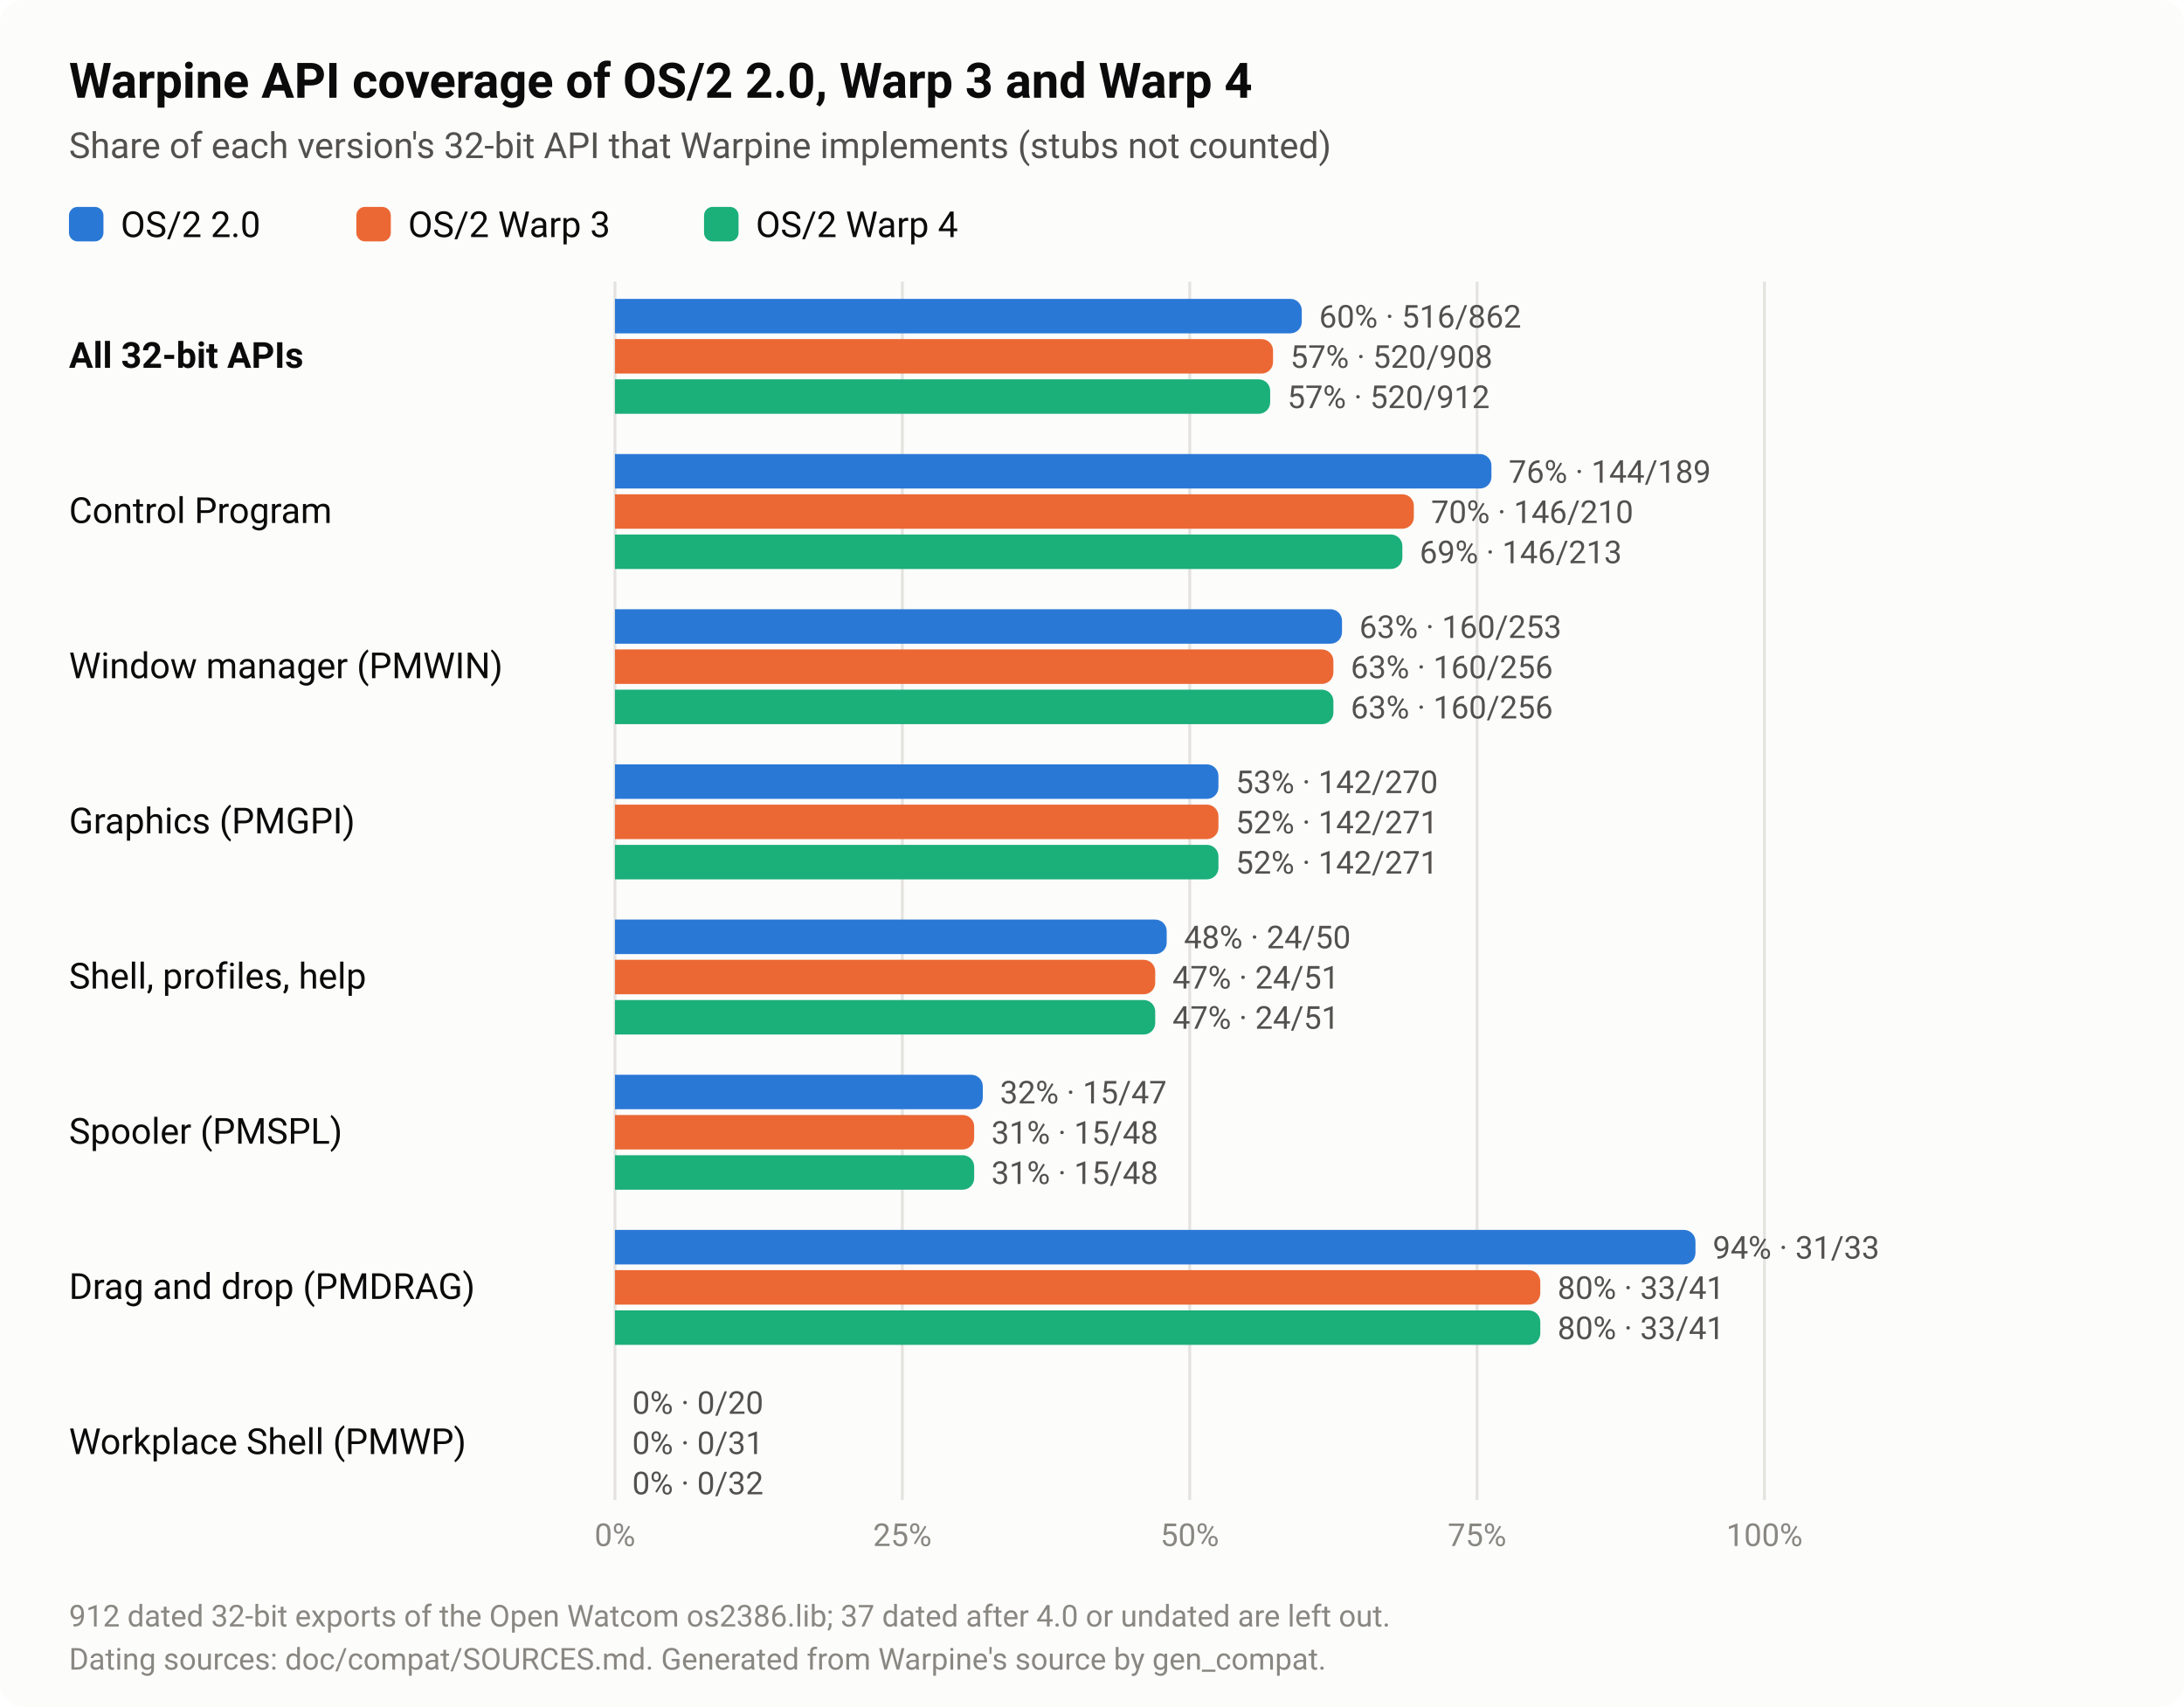
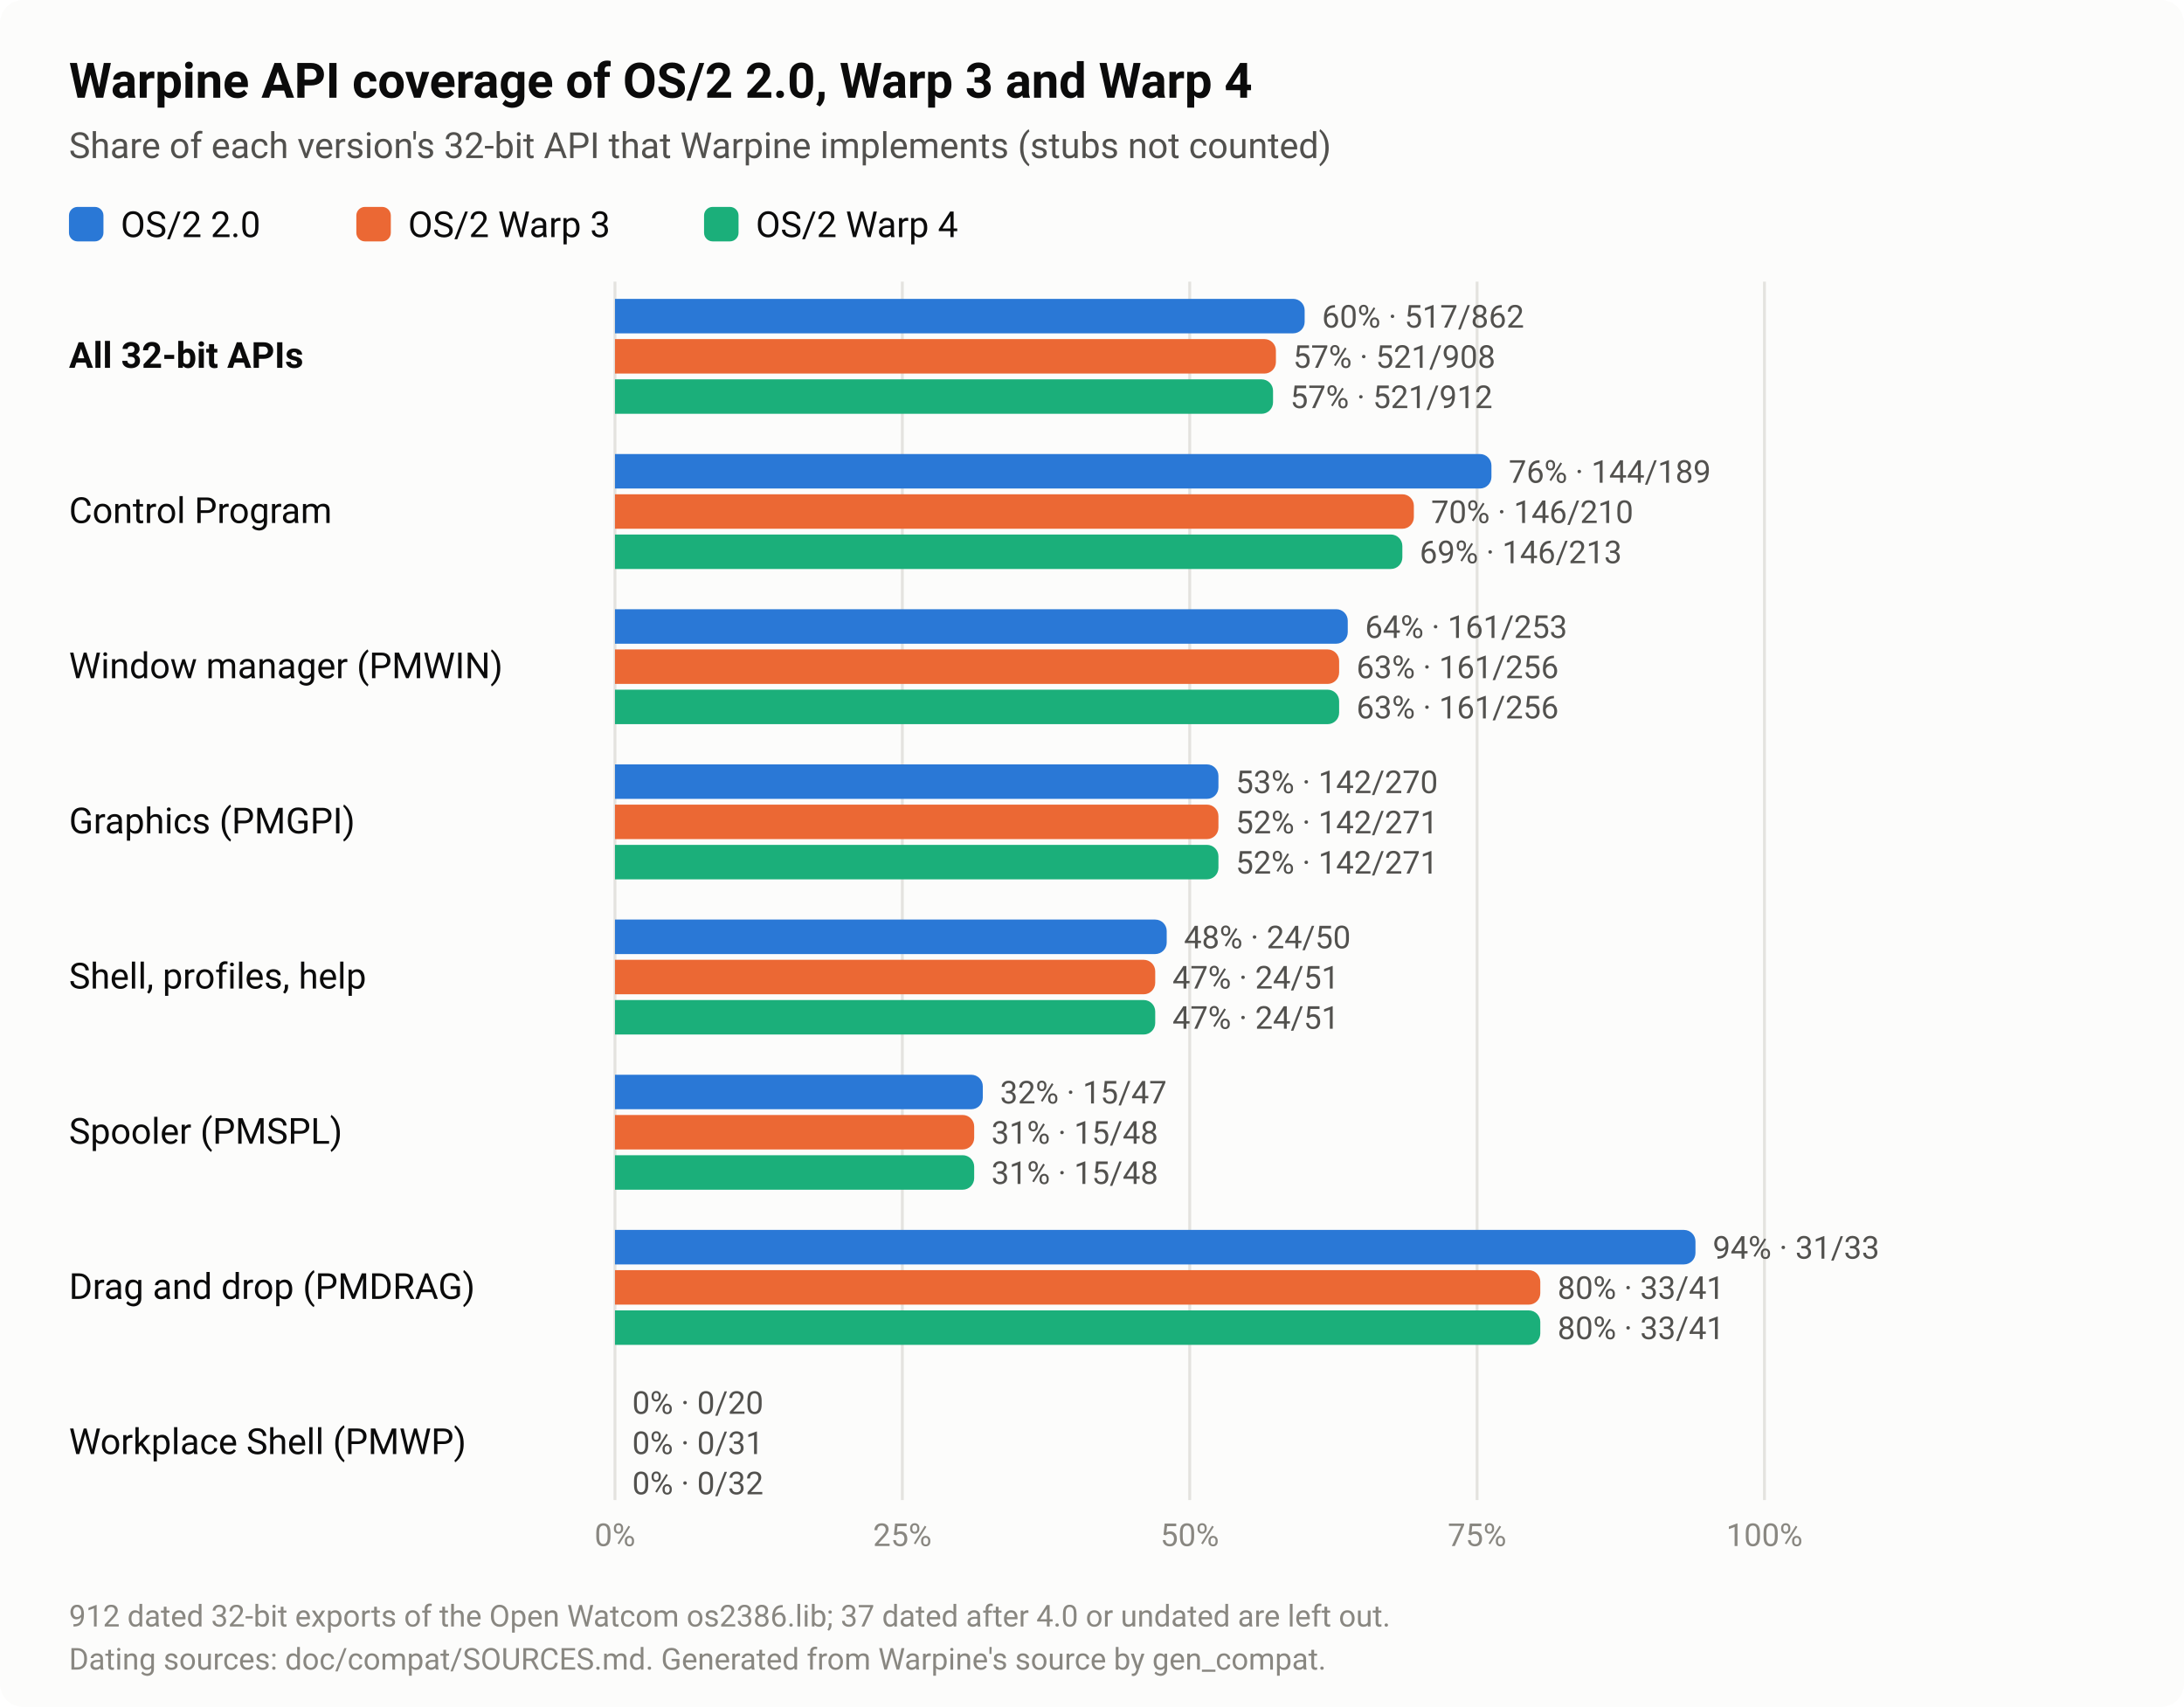
<svg xmlns="http://www.w3.org/2000/svg" width="760" height="594" viewBox="0 0 760 594" role="img" aria-labelledby="t d" font-family="system-ui, -apple-system, 'Segoe UI', Roboto, 'Helvetica Neue', Arial, sans-serif">
  <rect width="760" height="594" rx="8" fill="#fcfcfb" />
  <text x="24" y="34" font-size="17" font-weight="600" fill="#0b0b0b">Warpine API coverage of OS/2 2.0, Warp 3 and Warp 4</text>
  <text x="24" y="55" font-size="12.5" fill="#52514e">Share of each version's 32-bit API that Warpine implements (stubs not counted)</text>
  <rect x="24" y="72" width="12" height="12" rx="3" fill="#2a78d6" />
  <text x="42" y="82.5" font-size="12.5" fill="#0b0b0b">OS/2 2.0</text>
  <rect x="124" y="72" width="12" height="12" rx="3" fill="#eb6834" />
  <text x="142" y="82.5" font-size="12.5" fill="#0b0b0b">OS/2 Warp 3</text>
  <rect x="245" y="72" width="12" height="12" rx="3" fill="#1baf7a" />
  <text x="263" y="82.5" font-size="12.5" fill="#0b0b0b">OS/2 Warp 4</text>
  <line x1="214" y1="98" x2="214" y2="522" stroke="#e4e3df" stroke-width="1" />
  <text x="214" y="538" font-size="11" text-anchor="middle" fill="#898781">0%</text>
  <line x1="314" y1="98" x2="314" y2="522" stroke="#e4e3df" stroke-width="1" />
  <text x="314" y="538" font-size="11" text-anchor="middle" fill="#898781">25%</text>
  <line x1="414" y1="98" x2="414" y2="522" stroke="#e4e3df" stroke-width="1" />
  <text x="414" y="538" font-size="11" text-anchor="middle" fill="#898781">50%</text>
  <line x1="514" y1="98" x2="514" y2="522" stroke="#e4e3df" stroke-width="1" />
  <text x="514" y="538" font-size="11" text-anchor="middle" fill="#898781">75%</text>
  <line x1="614" y1="98" x2="614" y2="522" stroke="#e4e3df" stroke-width="1" />
  <text x="614" y="538" font-size="11" text-anchor="middle" fill="#898781">100%</text>
  <text x="24" y="128" font-size="12.5" font-weight="600" fill="#0b0b0b">All 32-bit APIs</text>
-   <path d="M214 104h235a4 4 0 0 1 4 4v4a4 4 0 0 1 -4 4h-235z" fill="#2a78d6" />
-   <text x="459" y="114" font-size="11" fill="#52514e">60% · 516/862</text>
-   <path d="M214 118h225a4 4 0 0 1 4 4v4a4 4 0 0 1 -4 4h-225z" fill="#eb6834" />
-   <text x="449" y="128" font-size="11" fill="#52514e">57% · 520/908</text>
-   <path d="M214 132h224a4 4 0 0 1 4 4v4a4 4 0 0 1 -4 4h-224z" fill="#1baf7a" />
-   <text x="448" y="142" font-size="11" fill="#52514e">57% · 520/912</text>
+   <path d="M214 104h236a4 4 0 0 1 4 4v4a4 4 0 0 1 -4 4h-236z" fill="#2a78d6" />
+   <text x="460" y="114" font-size="11" fill="#52514e">60% · 517/862</text>
+   <path d="M214 118h226a4 4 0 0 1 4 4v4a4 4 0 0 1 -4 4h-226z" fill="#eb6834" />
+   <text x="450" y="128" font-size="11" fill="#52514e">57% · 521/908</text>
+   <path d="M214 132h225a4 4 0 0 1 4 4v4a4 4 0 0 1 -4 4h-225z" fill="#1baf7a" />
+   <text x="449" y="142" font-size="11" fill="#52514e">57% · 521/912</text>
  <text x="24" y="182" font-size="12.5" font-weight="400" fill="#0b0b0b">Control Program</text>
  <path d="M214 158h301a4 4 0 0 1 4 4v4a4 4 0 0 1 -4 4h-301z" fill="#2a78d6" />
  <text x="525" y="168" font-size="11" fill="#52514e">76% · 144/189</text>
  <path d="M214 172h274a4 4 0 0 1 4 4v4a4 4 0 0 1 -4 4h-274z" fill="#eb6834" />
  <text x="498" y="182" font-size="11" fill="#52514e">70% · 146/210</text>
  <path d="M214 186h270a4 4 0 0 1 4 4v4a4 4 0 0 1 -4 4h-270z" fill="#1baf7a" />
  <text x="494" y="196" font-size="11" fill="#52514e">69% · 146/213</text>
  <text x="24" y="236" font-size="12.5" font-weight="400" fill="#0b0b0b">Window manager (PMWIN)</text>
-   <path d="M214 212h249a4 4 0 0 1 4 4v4a4 4 0 0 1 -4 4h-249z" fill="#2a78d6" />
-   <text x="473" y="222" font-size="11" fill="#52514e">63% · 160/253</text>
-   <path d="M214 226h246a4 4 0 0 1 4 4v4a4 4 0 0 1 -4 4h-246z" fill="#eb6834" />
-   <text x="470" y="236" font-size="11" fill="#52514e">63% · 160/256</text>
-   <path d="M214 240h246a4 4 0 0 1 4 4v4a4 4 0 0 1 -4 4h-246z" fill="#1baf7a" />
-   <text x="470" y="250" font-size="11" fill="#52514e">63% · 160/256</text>
+   <path d="M214 212h251a4 4 0 0 1 4 4v4a4 4 0 0 1 -4 4h-251z" fill="#2a78d6" />
+   <text x="475" y="222" font-size="11" fill="#52514e">64% · 161/253</text>
+   <path d="M214 226h248a4 4 0 0 1 4 4v4a4 4 0 0 1 -4 4h-248z" fill="#eb6834" />
+   <text x="472" y="236" font-size="11" fill="#52514e">63% · 161/256</text>
+   <path d="M214 240h248a4 4 0 0 1 4 4v4a4 4 0 0 1 -4 4h-248z" fill="#1baf7a" />
+   <text x="472" y="250" font-size="11" fill="#52514e">63% · 161/256</text>
  <text x="24" y="290" font-size="12.5" font-weight="400" fill="#0b0b0b">Graphics (PMGPI)</text>
  <path d="M214 266h206a4 4 0 0 1 4 4v4a4 4 0 0 1 -4 4h-206z" fill="#2a78d6" />
  <text x="430" y="276" font-size="11" fill="#52514e">53% · 142/270</text>
  <path d="M214 280h206a4 4 0 0 1 4 4v4a4 4 0 0 1 -4 4h-206z" fill="#eb6834" />
  <text x="430" y="290" font-size="11" fill="#52514e">52% · 142/271</text>
  <path d="M214 294h206a4 4 0 0 1 4 4v4a4 4 0 0 1 -4 4h-206z" fill="#1baf7a" />
  <text x="430" y="304" font-size="11" fill="#52514e">52% · 142/271</text>
  <text x="24" y="344" font-size="12.5" font-weight="400" fill="#0b0b0b">Shell, profiles, help</text>
  <path d="M214 320h188a4 4 0 0 1 4 4v4a4 4 0 0 1 -4 4h-188z" fill="#2a78d6" />
  <text x="412" y="330" font-size="11" fill="#52514e">48% · 24/50</text>
  <path d="M214 334h184a4 4 0 0 1 4 4v4a4 4 0 0 1 -4 4h-184z" fill="#eb6834" />
  <text x="408" y="344" font-size="11" fill="#52514e">47% · 24/51</text>
  <path d="M214 348h184a4 4 0 0 1 4 4v4a4 4 0 0 1 -4 4h-184z" fill="#1baf7a" />
  <text x="408" y="358" font-size="11" fill="#52514e">47% · 24/51</text>
  <text x="24" y="398" font-size="12.5" font-weight="400" fill="#0b0b0b">Spooler (PMSPL)</text>
  <path d="M214 374h124a4 4 0 0 1 4 4v4a4 4 0 0 1 -4 4h-124z" fill="#2a78d6" />
  <text x="348" y="384" font-size="11" fill="#52514e">32% · 15/47</text>
  <path d="M214 388h121a4 4 0 0 1 4 4v4a4 4 0 0 1 -4 4h-121z" fill="#eb6834" />
  <text x="345" y="398" font-size="11" fill="#52514e">31% · 15/48</text>
  <path d="M214 402h121a4 4 0 0 1 4 4v4a4 4 0 0 1 -4 4h-121z" fill="#1baf7a" />
  <text x="345" y="412" font-size="11" fill="#52514e">31% · 15/48</text>
  <text x="24" y="452" font-size="12.5" font-weight="400" fill="#0b0b0b">Drag and drop (PMDRAG)</text>
  <path d="M214 428h372a4 4 0 0 1 4 4v4a4 4 0 0 1 -4 4h-372z" fill="#2a78d6" />
  <text x="596" y="438" font-size="11" fill="#52514e">94% · 31/33</text>
  <path d="M214 442h318a4 4 0 0 1 4 4v4a4 4 0 0 1 -4 4h-318z" fill="#eb6834" />
  <text x="542" y="452" font-size="11" fill="#52514e">80% · 33/41</text>
  <path d="M214 456h318a4 4 0 0 1 4 4v4a4 4 0 0 1 -4 4h-318z" fill="#1baf7a" />
  <text x="542" y="466" font-size="11" fill="#52514e">80% · 33/41</text>
  <text x="24" y="506" font-size="12.5" font-weight="400" fill="#0b0b0b">Workplace Shell (PMWP)</text>
  <text x="220" y="492" font-size="11" fill="#52514e">0% · 0/20</text>
  <text x="220" y="506" font-size="11" fill="#52514e">0% · 0/31</text>
  <text x="220" y="520" font-size="11" fill="#52514e">0% · 0/32</text>
  <text x="24" y="566" font-size="10.5" fill="#898781">912 dated 32-bit exports of the Open Watcom os2386.lib; 37 dated after 4.0 or undated are left out.</text>
  <text x="24" y="581" font-size="10.5" fill="#898781">Dating sources: doc/compat/SOURCES.md. Generated from Warpine's source by gen_compat.</text>
</svg>
